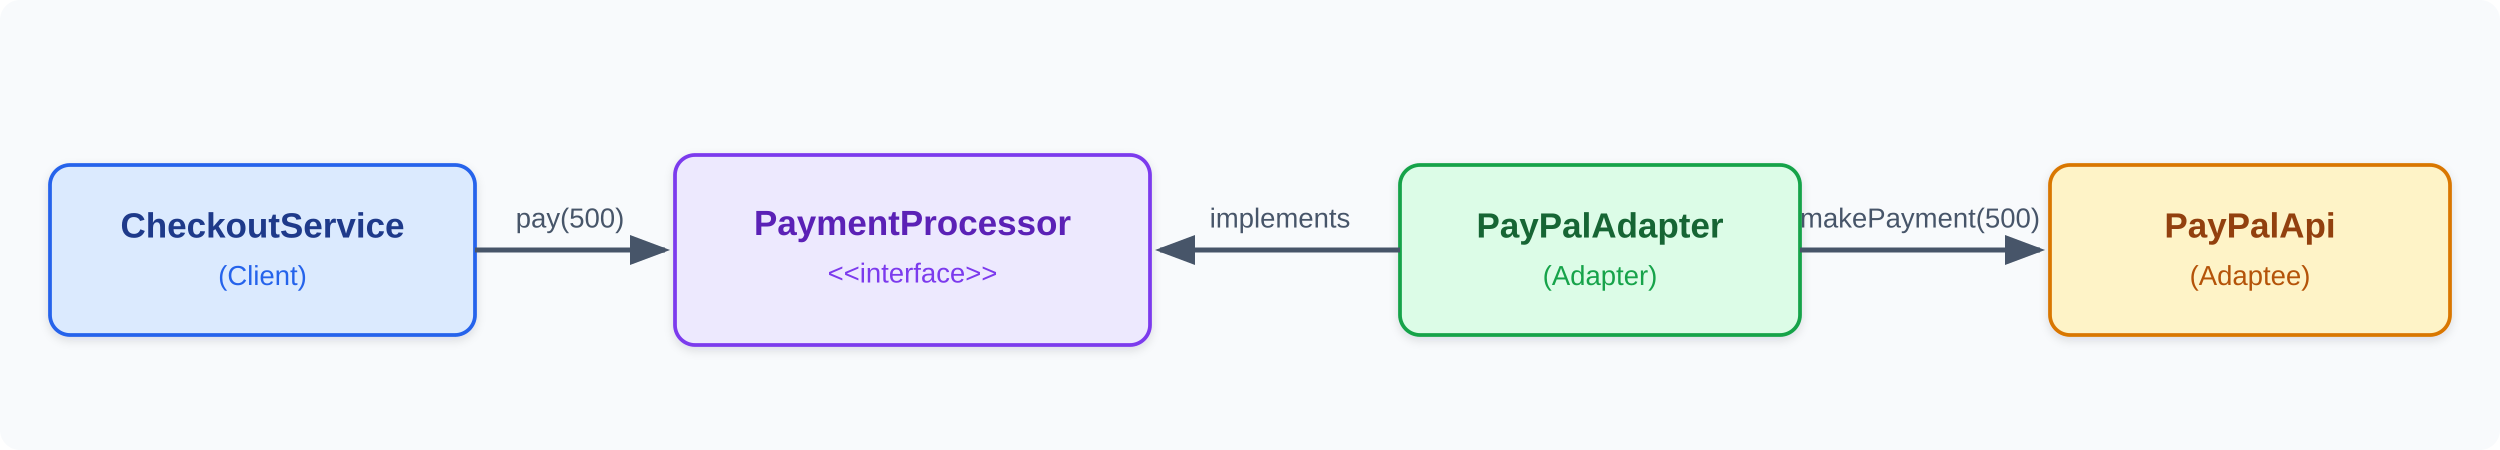
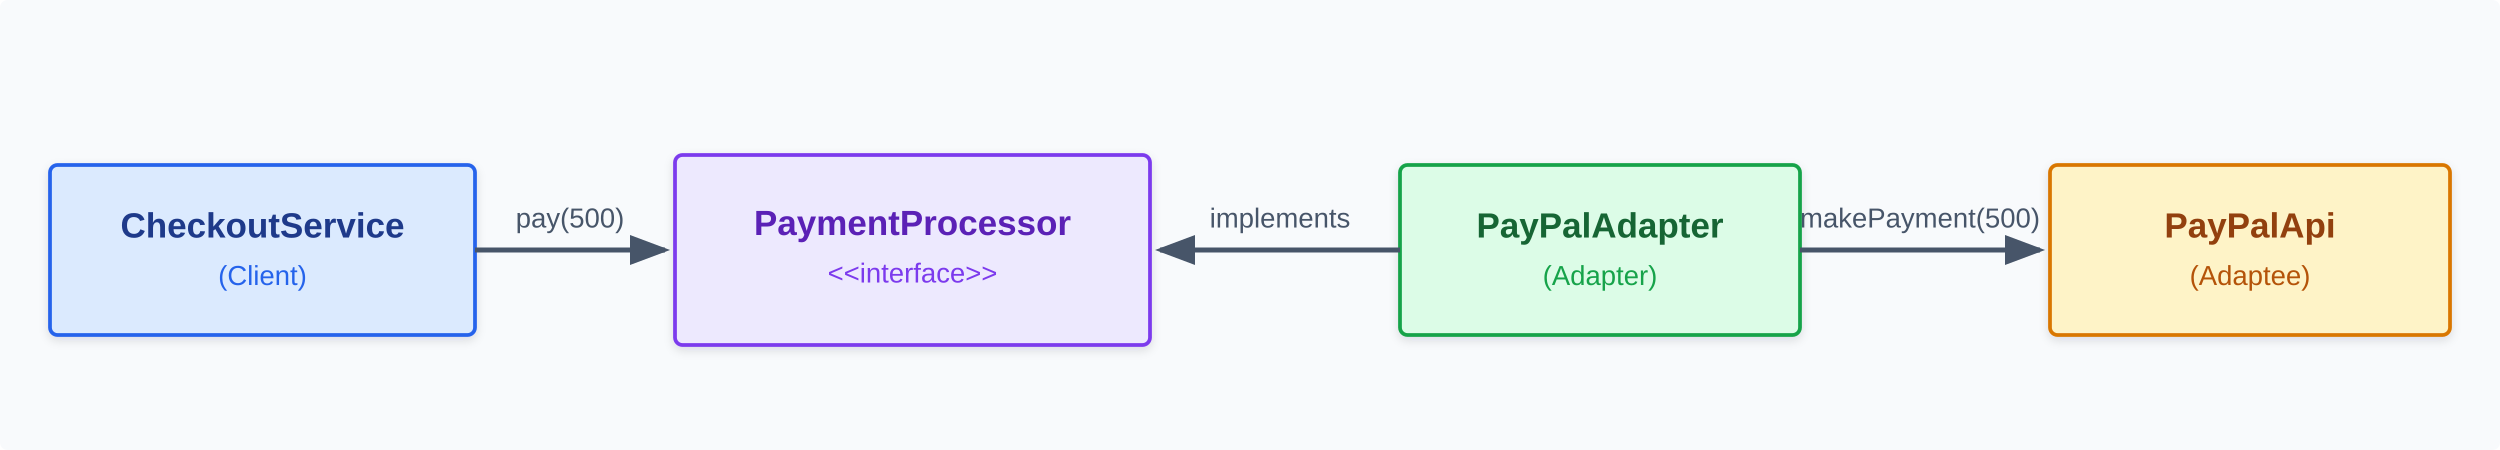
<svg xmlns="http://www.w3.org/2000/svg" viewBox="0 0 1000 180" font-family="Arial, Helvetica, sans-serif">
  <defs>
    <marker id="a3" markerWidth="9" markerHeight="9" refX="7" refY="3" orient="auto" markerUnits="strokeWidth">
      <path d="M0,0 L8,3 L0,6 Z" fill="#475569" />
    </marker>
    <filter id="s3" x="-30%" y="-30%" width="160%" height="160%">
      <feDropShadow dx="0" dy="1.5" stdDeviation="2" flood-color="#0f172a" flood-opacity="0.12" />
    </filter>
  </defs>
-   <rect x="0" y="0" width="1000" height="180" fill="#f8fafc" rx="8" />
-   <rect x="20" y="66" width="170" height="68" rx="8" fill="#dbeafe" stroke="#2563eb" stroke-width="1.5" filter="url(#s3)" />
+   <rect x="0" y="0" width="1000" height="180" fill="#f8fafc" rx="3" />
+   <rect x="20" y="66" width="170" height="68" rx="3" fill="#dbeafe" stroke="#2563eb" stroke-width="1.5" filter="url(#s3)" />
  <text x="105" y="95" text-anchor="middle" font-size="14" font-weight="700" fill="#1e3a8a">CheckoutService</text>
  <text x="105" y="114" text-anchor="middle" font-size="11" fill="#2563eb">(Client)</text>
-   <rect x="270" y="62" width="190" height="76" rx="8" fill="#ede9fe" stroke="#7c3aed" stroke-width="1.5" filter="url(#s3)" />
+   <rect x="270" y="62" width="190" height="76" rx="3" fill="#ede9fe" stroke="#7c3aed" stroke-width="1.5" filter="url(#s3)" />
  <text x="365" y="94" text-anchor="middle" font-size="14" font-weight="700" fill="#5b21b6">PaymentProcessor</text>
  <text x="365" y="113" text-anchor="middle" font-size="11" fill="#7c3aed">&lt;&lt;interface&gt;&gt;</text>
-   <rect x="560" y="66" width="160" height="68" rx="8" fill="#dcfce7" stroke="#16a34a" stroke-width="1.5" filter="url(#s3)" />
+   <rect x="560" y="66" width="160" height="68" rx="3" fill="#dcfce7" stroke="#16a34a" stroke-width="1.5" filter="url(#s3)" />
  <text x="640" y="95" text-anchor="middle" font-size="14" font-weight="700" fill="#166534">PayPalAdapter</text>
  <text x="640" y="114" text-anchor="middle" font-size="11" fill="#16a34a">(Adapter)</text>
-   <rect x="820" y="66" width="160" height="68" rx="8" fill="#fef3c7" stroke="#d97706" stroke-width="1.5" filter="url(#s3)" />
+   <rect x="820" y="66" width="160" height="68" rx="3" fill="#fef3c7" stroke="#d97706" stroke-width="1.5" filter="url(#s3)" />
  <text x="900" y="95" text-anchor="middle" font-size="14" font-weight="700" fill="#92400e">PayPalApi</text>
  <text x="900" y="114" text-anchor="middle" font-size="11" fill="#b45309">(Adaptee)</text>
  <path d="M190,100 L266,100" stroke="#475569" stroke-width="2" fill="none" marker-end="url(#a3)" />
  <text x="228" y="91" text-anchor="middle" font-size="11" fill="#475569">pay(500)</text>
  <path d="M560,100 L464,100" stroke="#475569" stroke-width="2" fill="none" marker-end="url(#a3)" />
  <text x="512" y="91" text-anchor="middle" font-size="11" fill="#475569">implements</text>
  <path d="M720,100 L816,100" stroke="#475569" stroke-width="2" fill="none" marker-end="url(#a3)" />
  <text x="768" y="91" text-anchor="middle" font-size="11" fill="#475569">makePayment(500)</text>
</svg>
